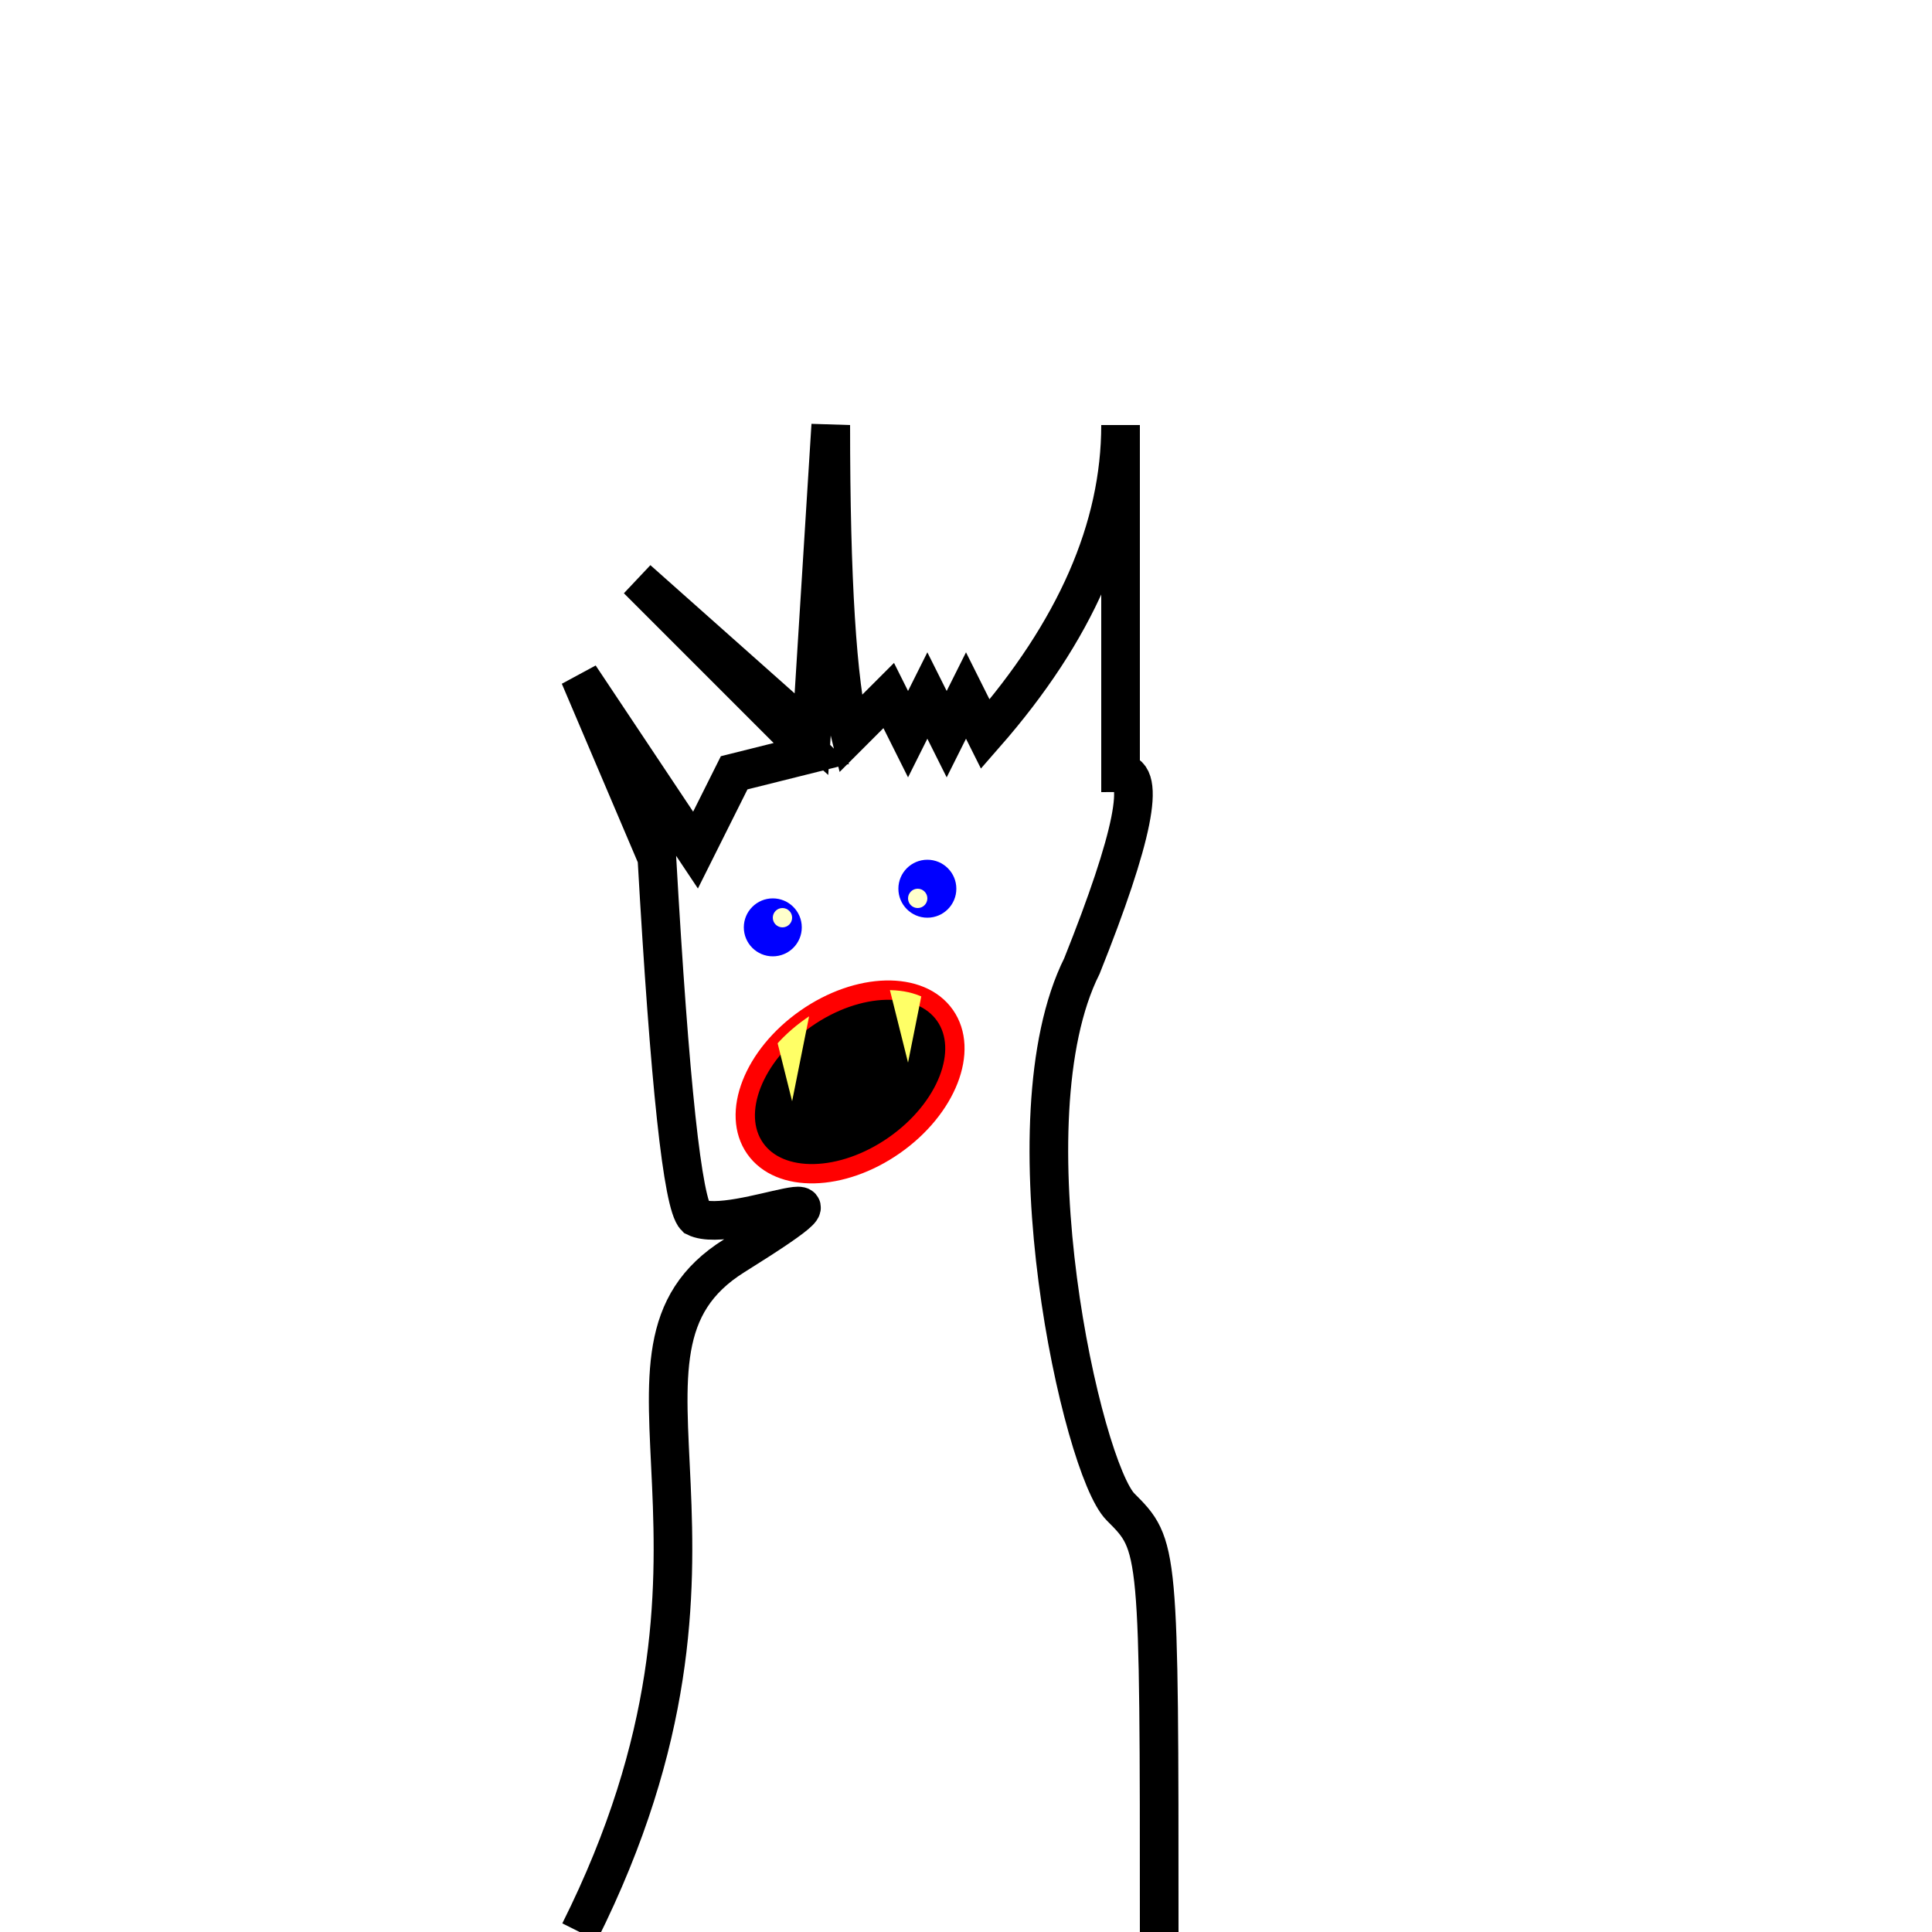
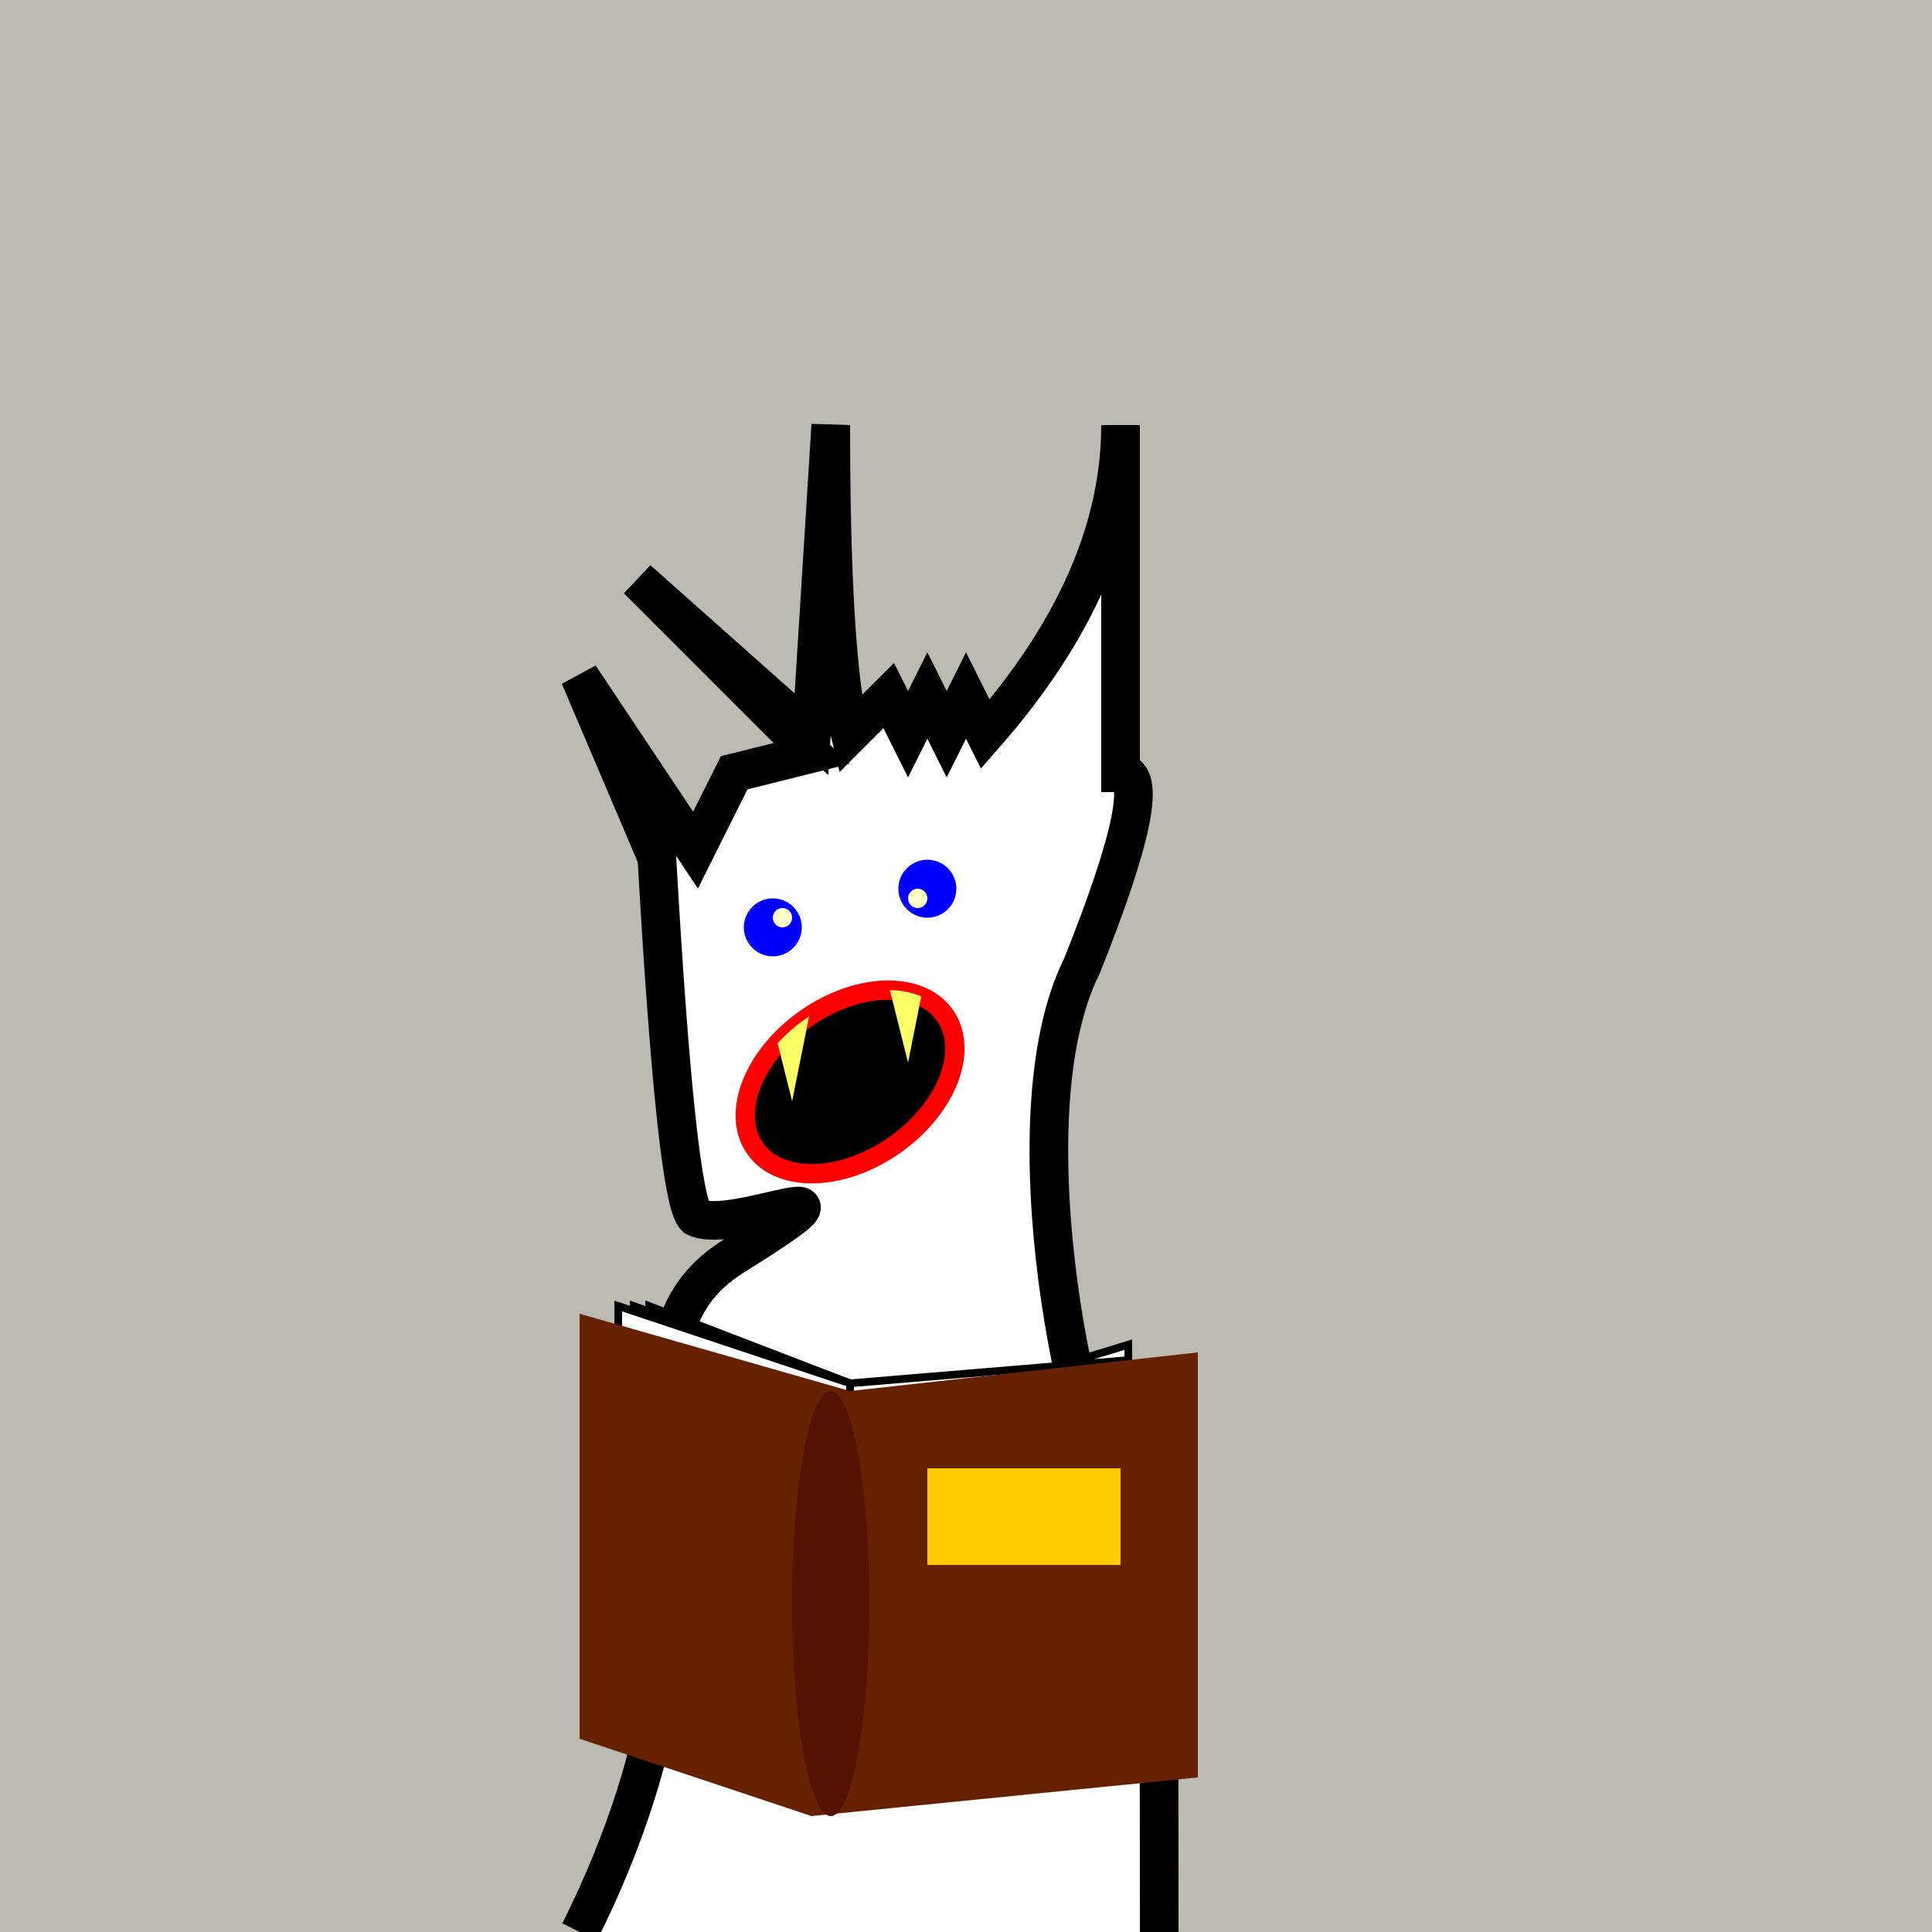
<svg id="yeti" viewBox="0 0 500 500">
  <defs>
    <clipPath id="yeti-mouth-clip-path">
      <ellipse cx="220" cy="280" rx="30" ry="20" transform="rotate(-35, 220, 280)" />
    </clipPath>
  </defs>
-   <rect x="0" y="0" width="500" height="500" stroke="none" fill="white" />
-   <path id="yeti-outline" stroke="black" stroke-width="10" fill="none" d="M 150,500 C 200,400 150,350 190,325 S 190,320 180,315 Q 175,310 170,222 L 150,175 L 180,220 L 190,200 L 210,195 L 165,150 L 210,190 L 215,110 Q 215,170 220,190 L 220,190 L 230,180 L 235,190 L 240,180 L 245,190 L 250,180 L 255,190 Q 290,150 290,110 V 200 Q 300,200 280,250 C 260,290 280,380 290,390 S 300,400 300,500" />
+   <rect x="0" y="0" width="500" height="500" stroke="none" fill="#bbbbb2" />
+   <path id="yeti-outline" stroke="black" stroke-width="10" fill="white" d="M 150,500 C 200,400 150,350 190,325 S 190,320 180,315 Q 175,310 170,222 L 150,175 L 180,220 L 190,200 L 210,195 L 165,150 L 210,190 L 215,110 Q 215,170 220,190 L 220,190 L 230,180 L 235,190 L 240,180 L 245,190 L 250,180 L 255,190 Q 290,150 290,110 V 200 Q 300,200 280,250 C 260,290 280,380 290,390 S 300,400 300,500" />
  <g id="yeti-eyes">
    <circle cx="200" cy="240" r="7.5" stroke="none" fill="blue" />
    <circle cx="240" cy="230" r="7.5" stroke="none" fill="blue" />
    <g id="yeti-eyes-pupils">
      <circle cx="202.5" cy="237.5" r="2.5" stroke="none" fill="#ffffcc" />
      <circle cx="237.5" cy="232.5" r="2.5" stroke="none" fill="#ffffcc" />
    </g>
  </g>
  <g id="yeti-mouth">
    <ellipse cx="220" cy="280" rx="30" ry="20" stroke="red" stroke-width="5" transform="rotate(-35, 220, 280)" />
    <g id="yeti-mouth-teeth" clip-path="url(#yeti-mouth-clip-path)">
      <path stroke="antiquelace" stroke-width="5" fill="#ffff66" d="M 200,265 L 205,285 L 210,260 Z" />
      <path stroke="antiquelace" stroke-width="5" fill="#ffff66" d="M 230,255 L 235,275 L 240,250 Z" />
    </g>
  </g>
+   <g id="yeti-book">
+     <g id="yeti-book-pages">
+       <path stroke="black" stroke-width="2" fill="white" d="M 168,358 V 338 L 220,358 V 370 Z" />
+       <path stroke="black" stroke-width="2" fill="white" d="M 164,354 V 338 L 220,358 V 374 Z" />
+       <path stroke="black" stroke-width="2" fill="white" d="M 160,350 V 338 L 220,358 V 370 Z" />
+       <path stroke="black" stroke-width="2" fill="white" d="M 292,348 V 352 L 220,358 V 370 Z" />
+     </g>
+     <g id="yeti-book-cover">
+       <path stroke="none" fill="#662200" d="M 150,340 L 220,360 L 310,350 V 460 L 210,470 L 150,450 Z" />
+       <rect x="240" y="380" width="50" height="25" stroke="none" fill="#ffcc00" />
+       <ellipse cx="215" cy="415" rx="10" ry="55" stroke="none" fill="#561200" />
+     </g>
+   </g>
</svg>
